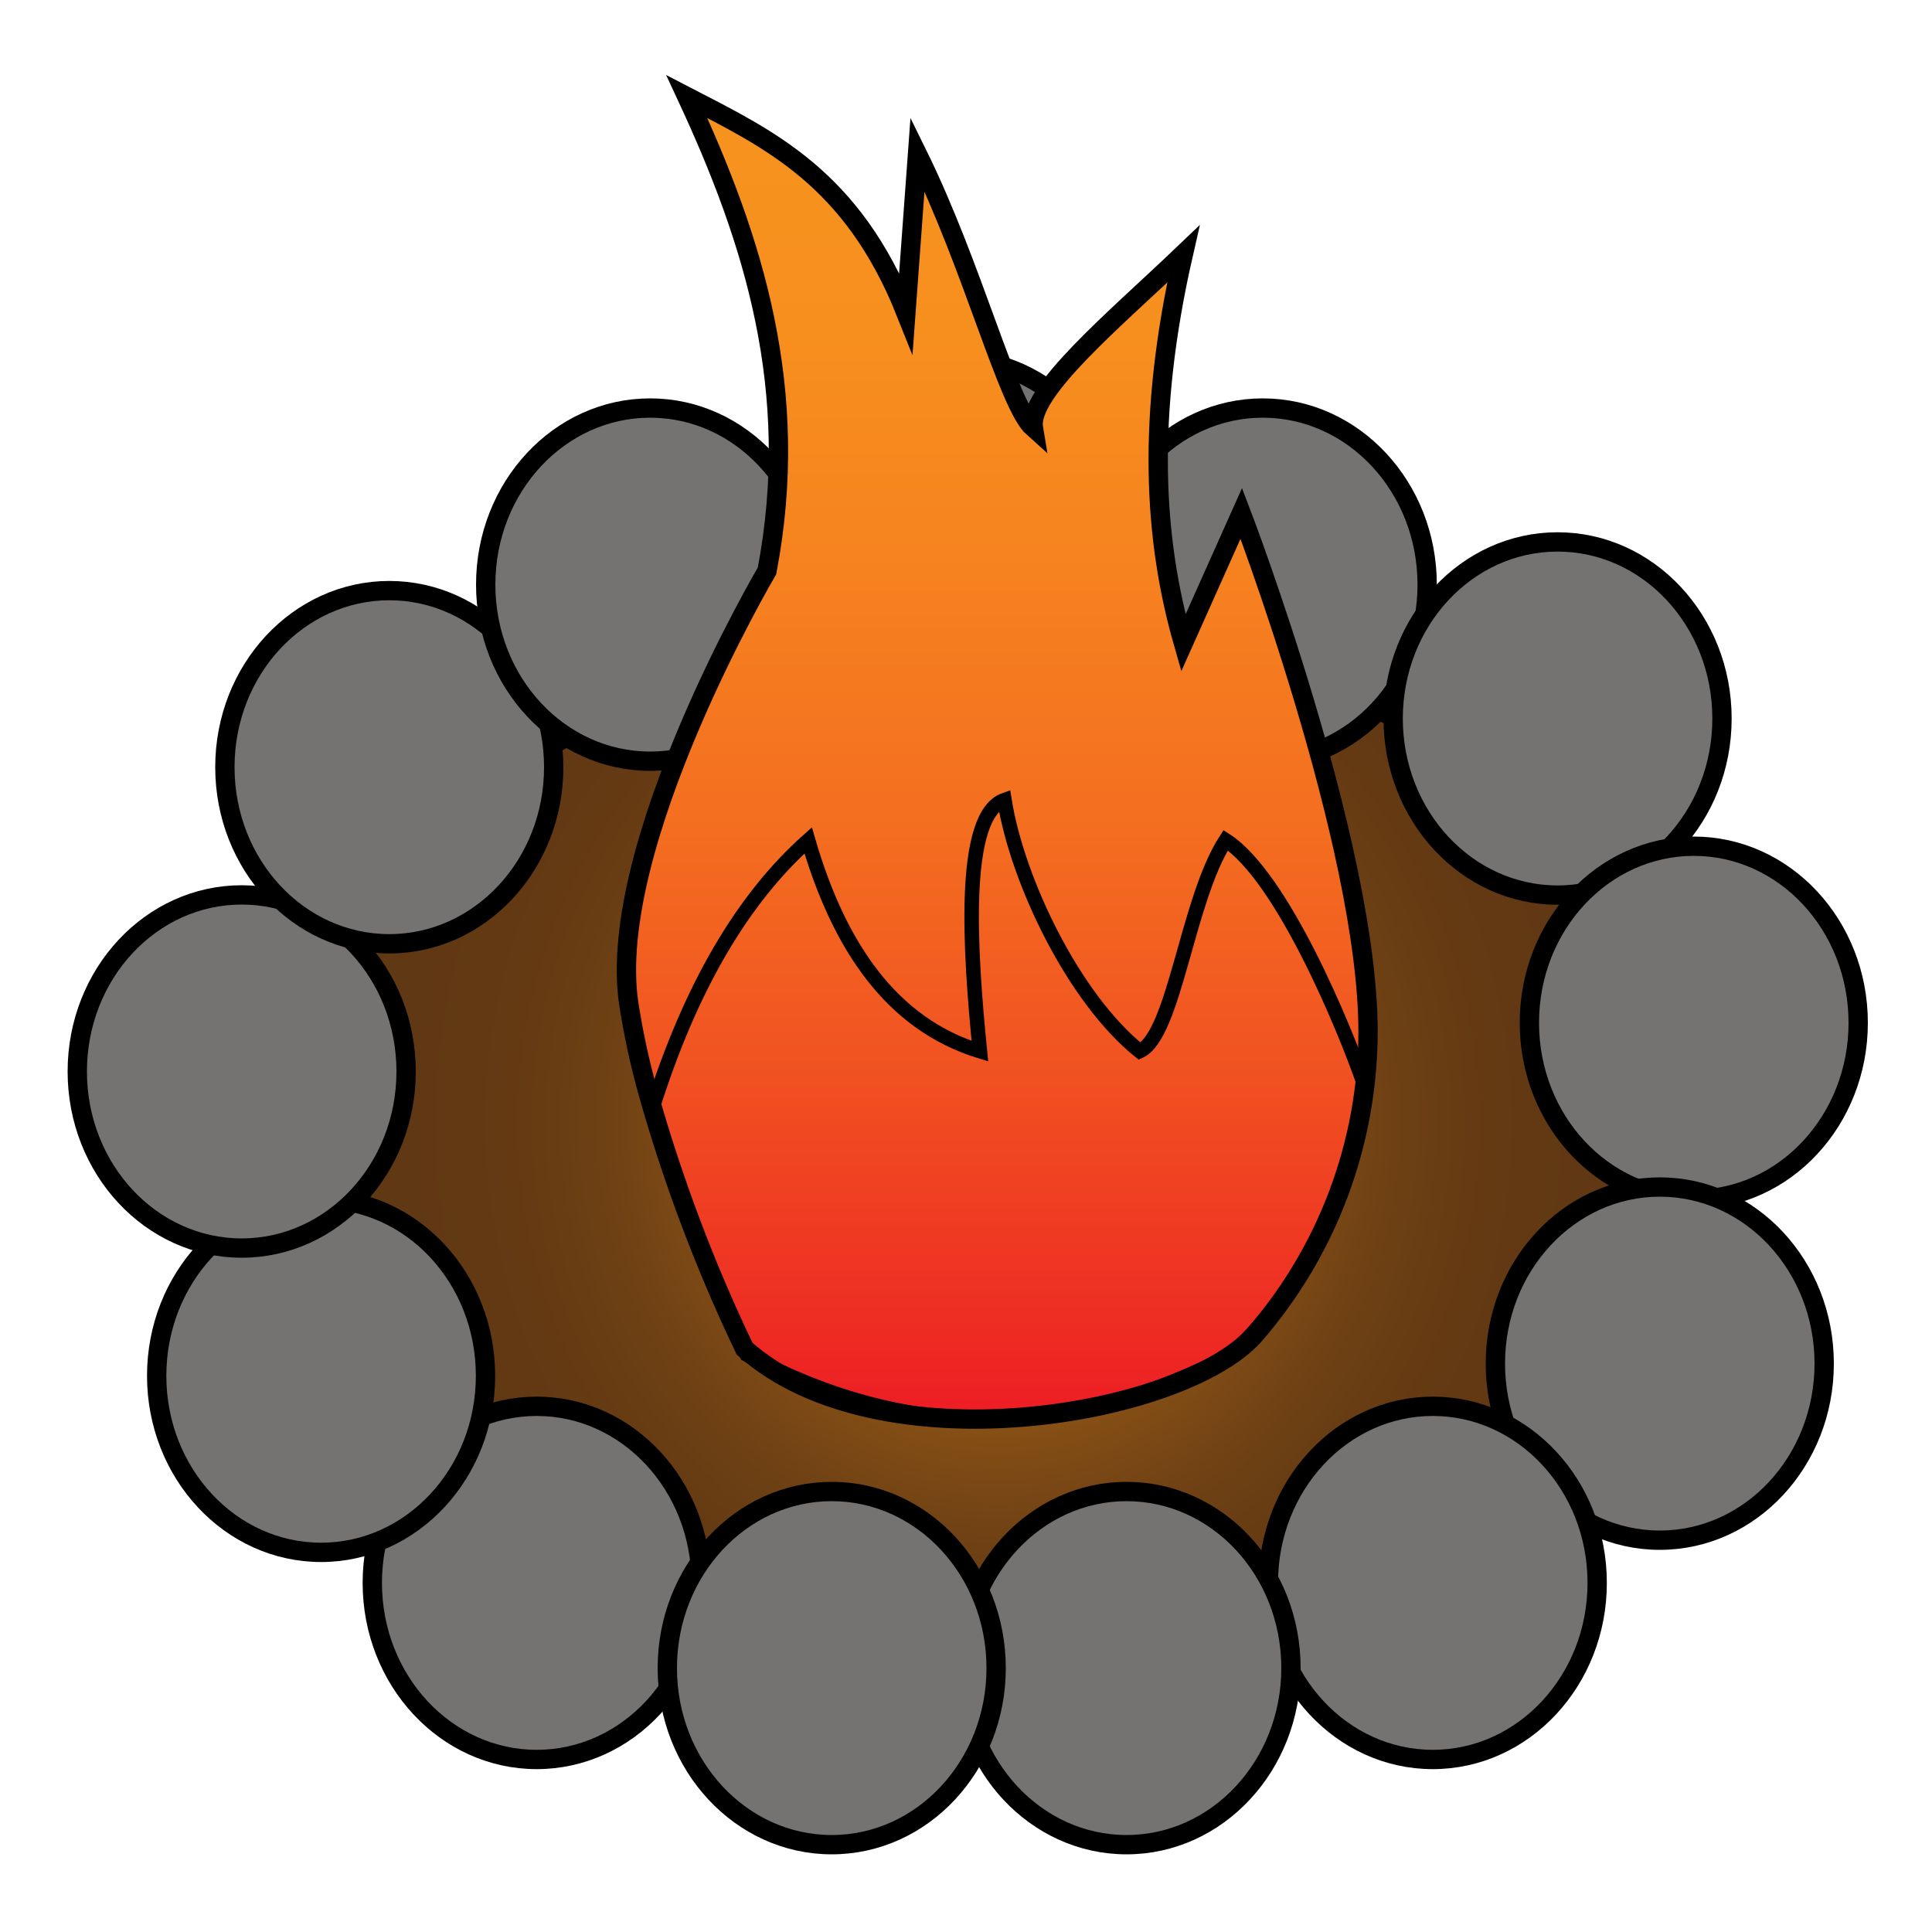
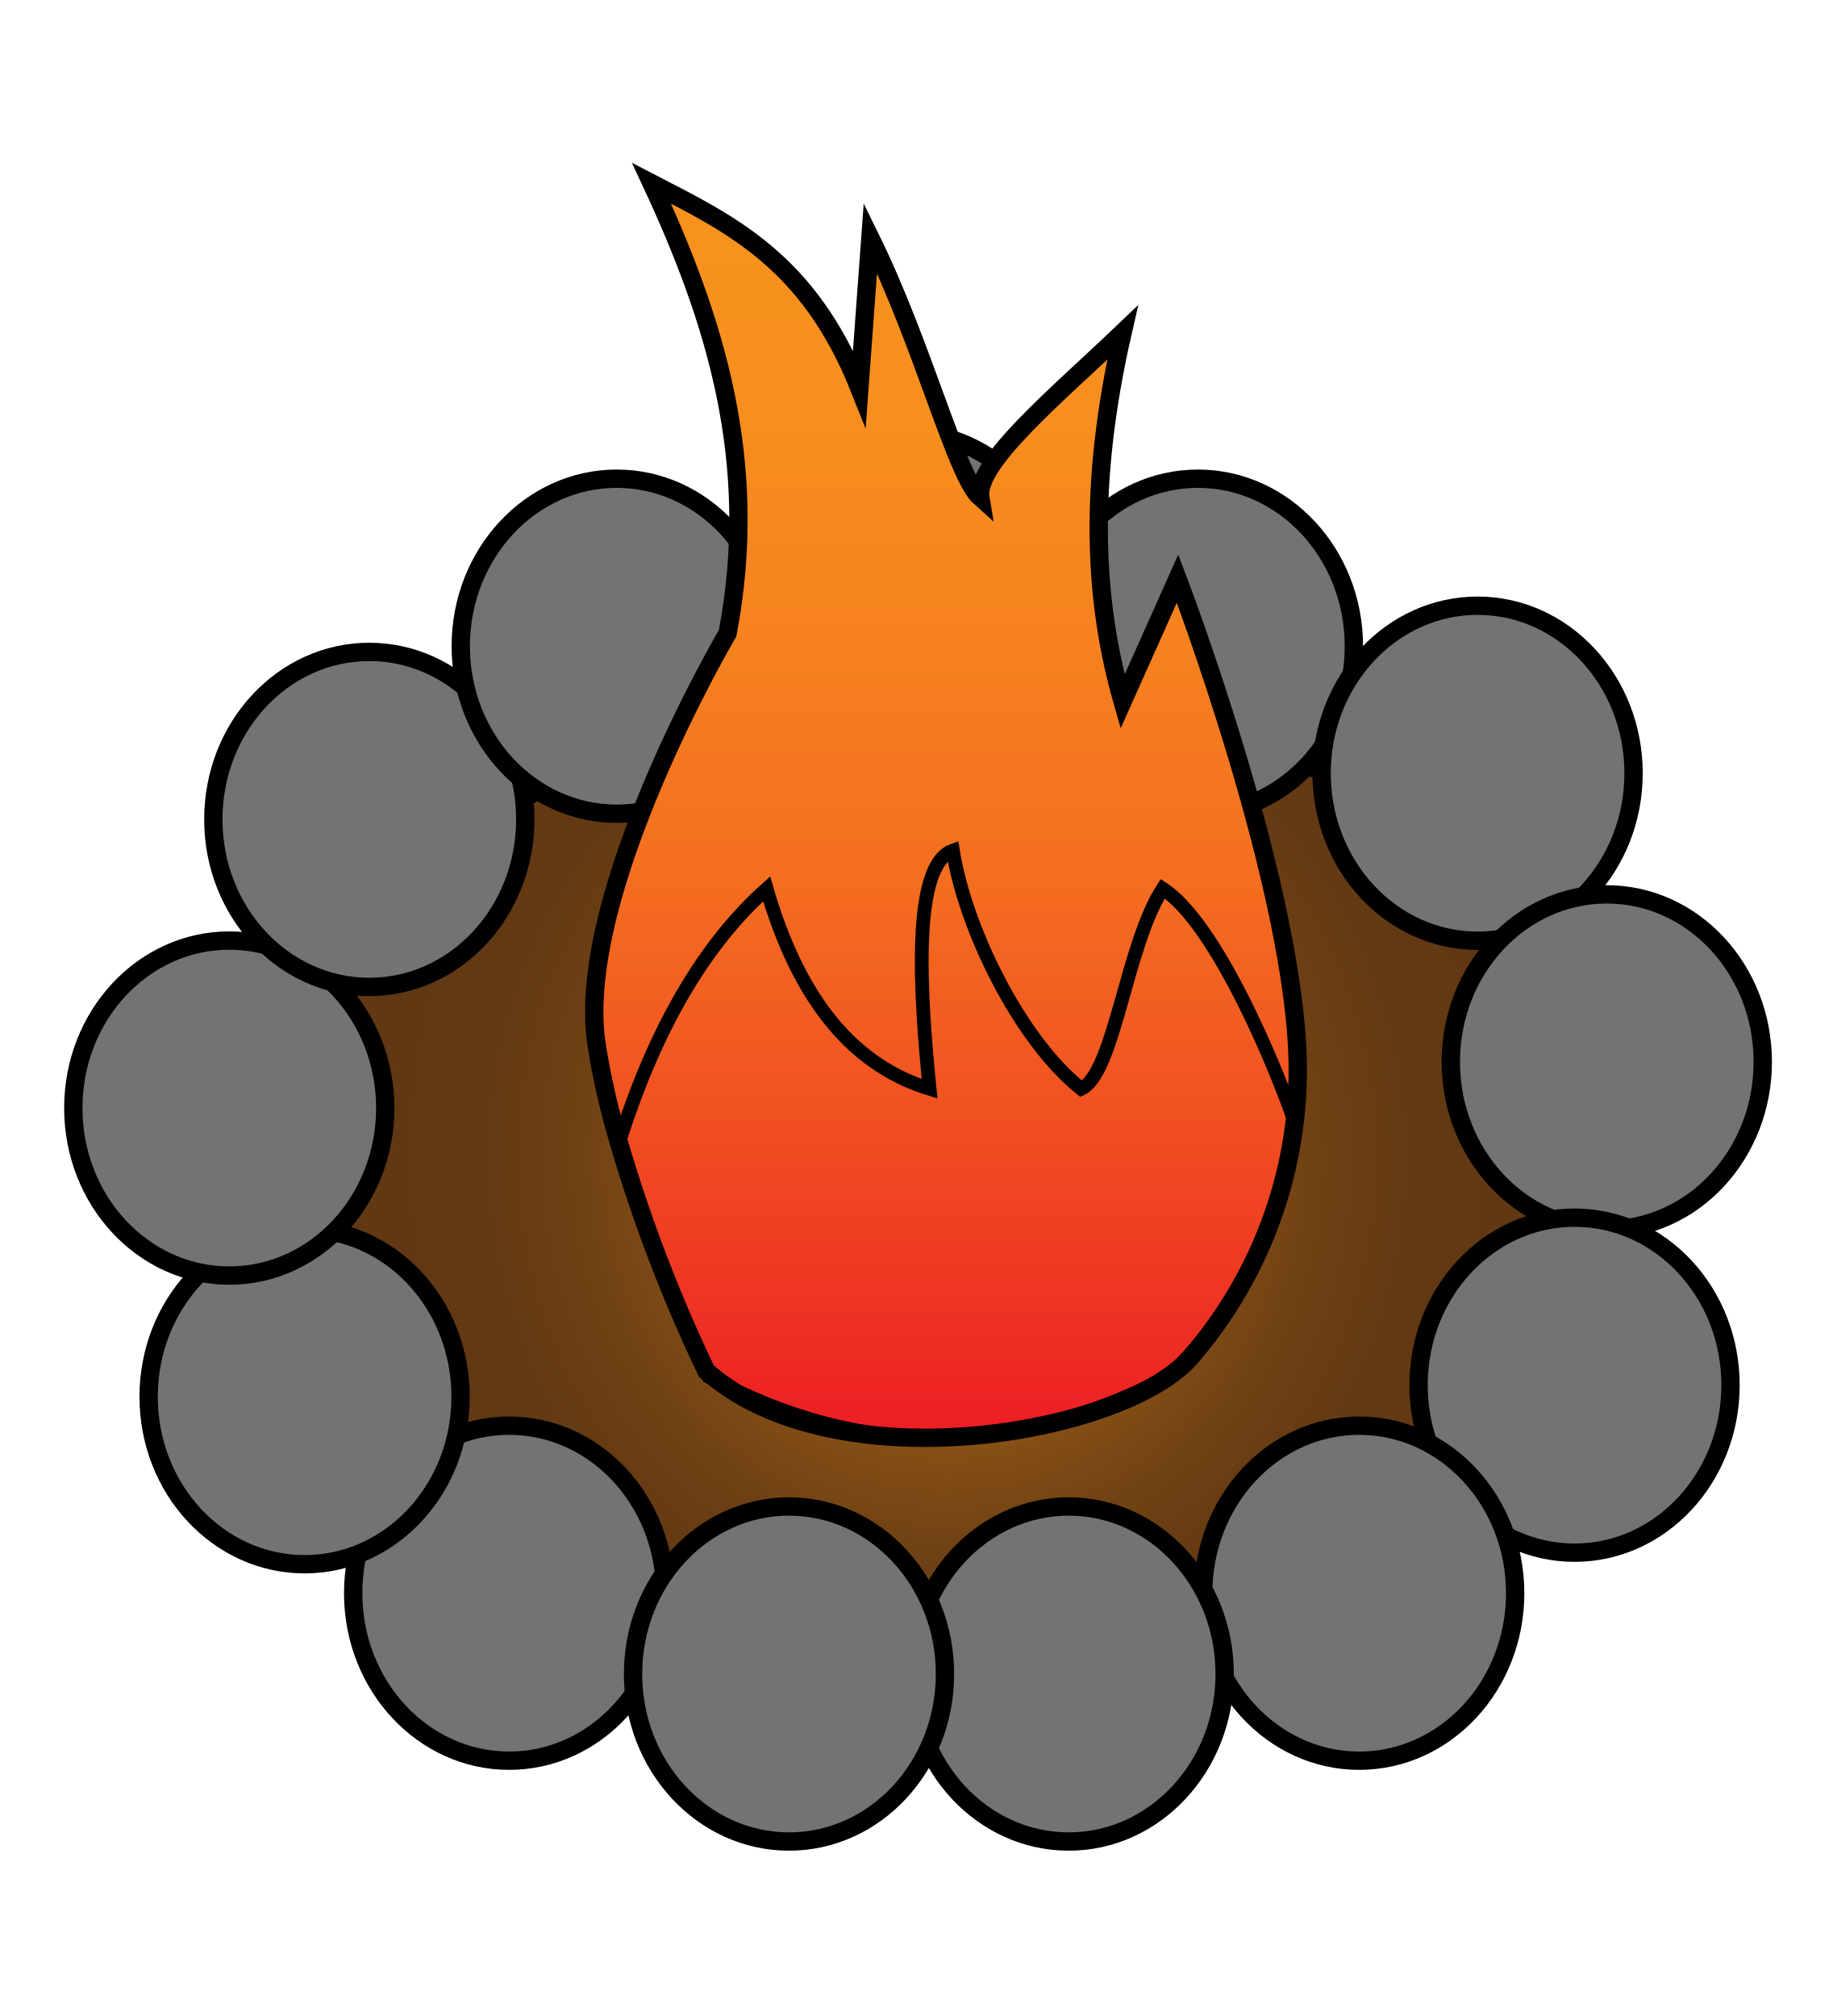
- <svg xmlns="http://www.w3.org/2000/svg" id="Layer_1" data-name="Layer 1" width="100" height="100" viewBox="0 0 100 100">
+ <svg xmlns="http://www.w3.org/2000/svg" id="Layer_1" data-name="Layer 1" width="100" height="110" viewBox="0 -5 100 110">
  <defs>
    <radialGradient id="radial-gradient" cx="1.04" cy="47.29" r="32.03" gradientTransform="translate(50.69 9.87) scale(0.95 1.02)" gradientUnits="userSpaceOnUse">
      <stop offset="0" stop-color="#f7931e" />
      <stop offset="0.05" stop-color="#e98a1d" />
      <stop offset="0.2" stop-color="#bf711a" />
      <stop offset="0.35" stop-color="#9d5d17" />
      <stop offset="0.51" stop-color="#824d15" />
      <stop offset="0.66" stop-color="#6f4114" />
      <stop offset="0.83" stop-color="#643a13" />
      <stop offset="1" stop-color="#603813" />
    </radialGradient>
    <linearGradient id="linear-gradient" x1="51.6" y1="73.45" x2="51.6" y2="4.95" gradientUnits="userSpaceOnUse">
      <stop offset="0" stop-color="#ed1c24" />
      <stop offset="0.07" stop-color="#ee2c23" />
      <stop offset="0.26" stop-color="#f15121" />
      <stop offset="0.45" stop-color="#f46e20" />
      <stop offset="0.64" stop-color="#f6821f" />
      <stop offset="0.82" stop-color="#f78f1e" />
      <stop offset="1" stop-color="#f7931e" />
    </linearGradient>
  </defs>
  <ellipse cx="51.68" cy="58.17" rx="35.92" ry="25.59" stroke="#000" stroke-miterlimit="10" fill="url(#radial-gradient)" />
  <g>
    <ellipse cx="27.78" cy="81.93" rx="8.51" ry="9.14" fill="#757372" stroke="#000" stroke-miterlimit="10" />
    <ellipse cx="16.62" cy="71.21" rx="8.51" ry="9.14" fill="#757372" stroke="#000" stroke-miterlimit="10" />
    <ellipse cx="12.51" cy="55.46" rx="8.51" ry="9.14" fill="#757372" stroke="#000" stroke-miterlimit="10" />
    <ellipse cx="20.15" cy="39.71" rx="8.51" ry="9.14" fill="#757372" stroke="#000" stroke-miterlimit="10" />
    <ellipse cx="33.65" cy="30.26" rx="8.51" ry="9.14" fill="#757372" stroke="#000" stroke-miterlimit="10" />
    <ellipse cx="49.5" cy="27.74" rx="8.51" ry="9.14" fill="#757372" stroke="#000" stroke-miterlimit="10" />
    <ellipse cx="65.36" cy="30.26" rx="8.51" ry="9.14" fill="#757372" stroke="#000" stroke-miterlimit="10" />
    <ellipse cx="80.62" cy="37.19" rx="8.51" ry="9.14" fill="#757372" stroke="#000" stroke-miterlimit="10" />
    <ellipse cx="87.67" cy="52.94" rx="8.51" ry="9.14" fill="#757372" stroke="#000" stroke-miterlimit="10" />
    <ellipse cx="85.91" cy="70.58" rx="8.51" ry="9.14" fill="#757372" stroke="#000" stroke-miterlimit="10" />
    <ellipse cx="74.16" cy="81.93" rx="8.51" ry="9.14" fill="#757372" stroke="#000" stroke-miterlimit="10" />
    <ellipse cx="58.31" cy="86.34" rx="8.51" ry="9.14" fill="#757372" stroke="#000" stroke-miterlimit="10" />
    <ellipse cx="43.05" cy="86.34" rx="8.51" ry="9.14" fill="#757372" stroke="#000" stroke-miterlimit="10" />
  </g>
  <path d="M38.54,69.81a82.7,82.7,0,0,1-5-13.26,39.87,39.87,0,0,1-1-4.63c-1.19-8.2,7.16-22.37,7.16-22.37C41.48,20.2,39,12.41,35.55,5c4.25,2.2,8.56,4.2,11.34,11.18l.6-8.2c2.9,5.89,4.68,13,6,14.17-.31-1.87,4.19-5.59,7.76-9-1.93,8.45-1.53,14.8,0,20.13l3-6.71s6.56,17.15,6.56,26.84A24,24,0,0,1,64.9,69.13C61.13,73.29,45.51,76,38.54,69.81Z" stroke="#000" stroke-miterlimit="10" fill="url(#linear-gradient)" />
  <path d="M33.77,57.36a87.66,87.66,0,0,0,4.88,12.75c8.54,4.63,16.9,4.28,25.11,0a22.58,22.58,0,0,0,6.84-14c-1-2.91-4.24-10.74-7.16-12.62-2,3.09-2.64,10.09-4.45,10.92-3.41-2.74-6.33-8.8-7-13-2.24.8-1.8,7.7-1.27,13C46.15,53,43.43,49,41.83,43.5,38.45,46.51,35.74,51.09,33.77,57.36Z" fill="none" stroke="#000" stroke-miterlimit="10" stroke-width="0.75" />
</svg>
